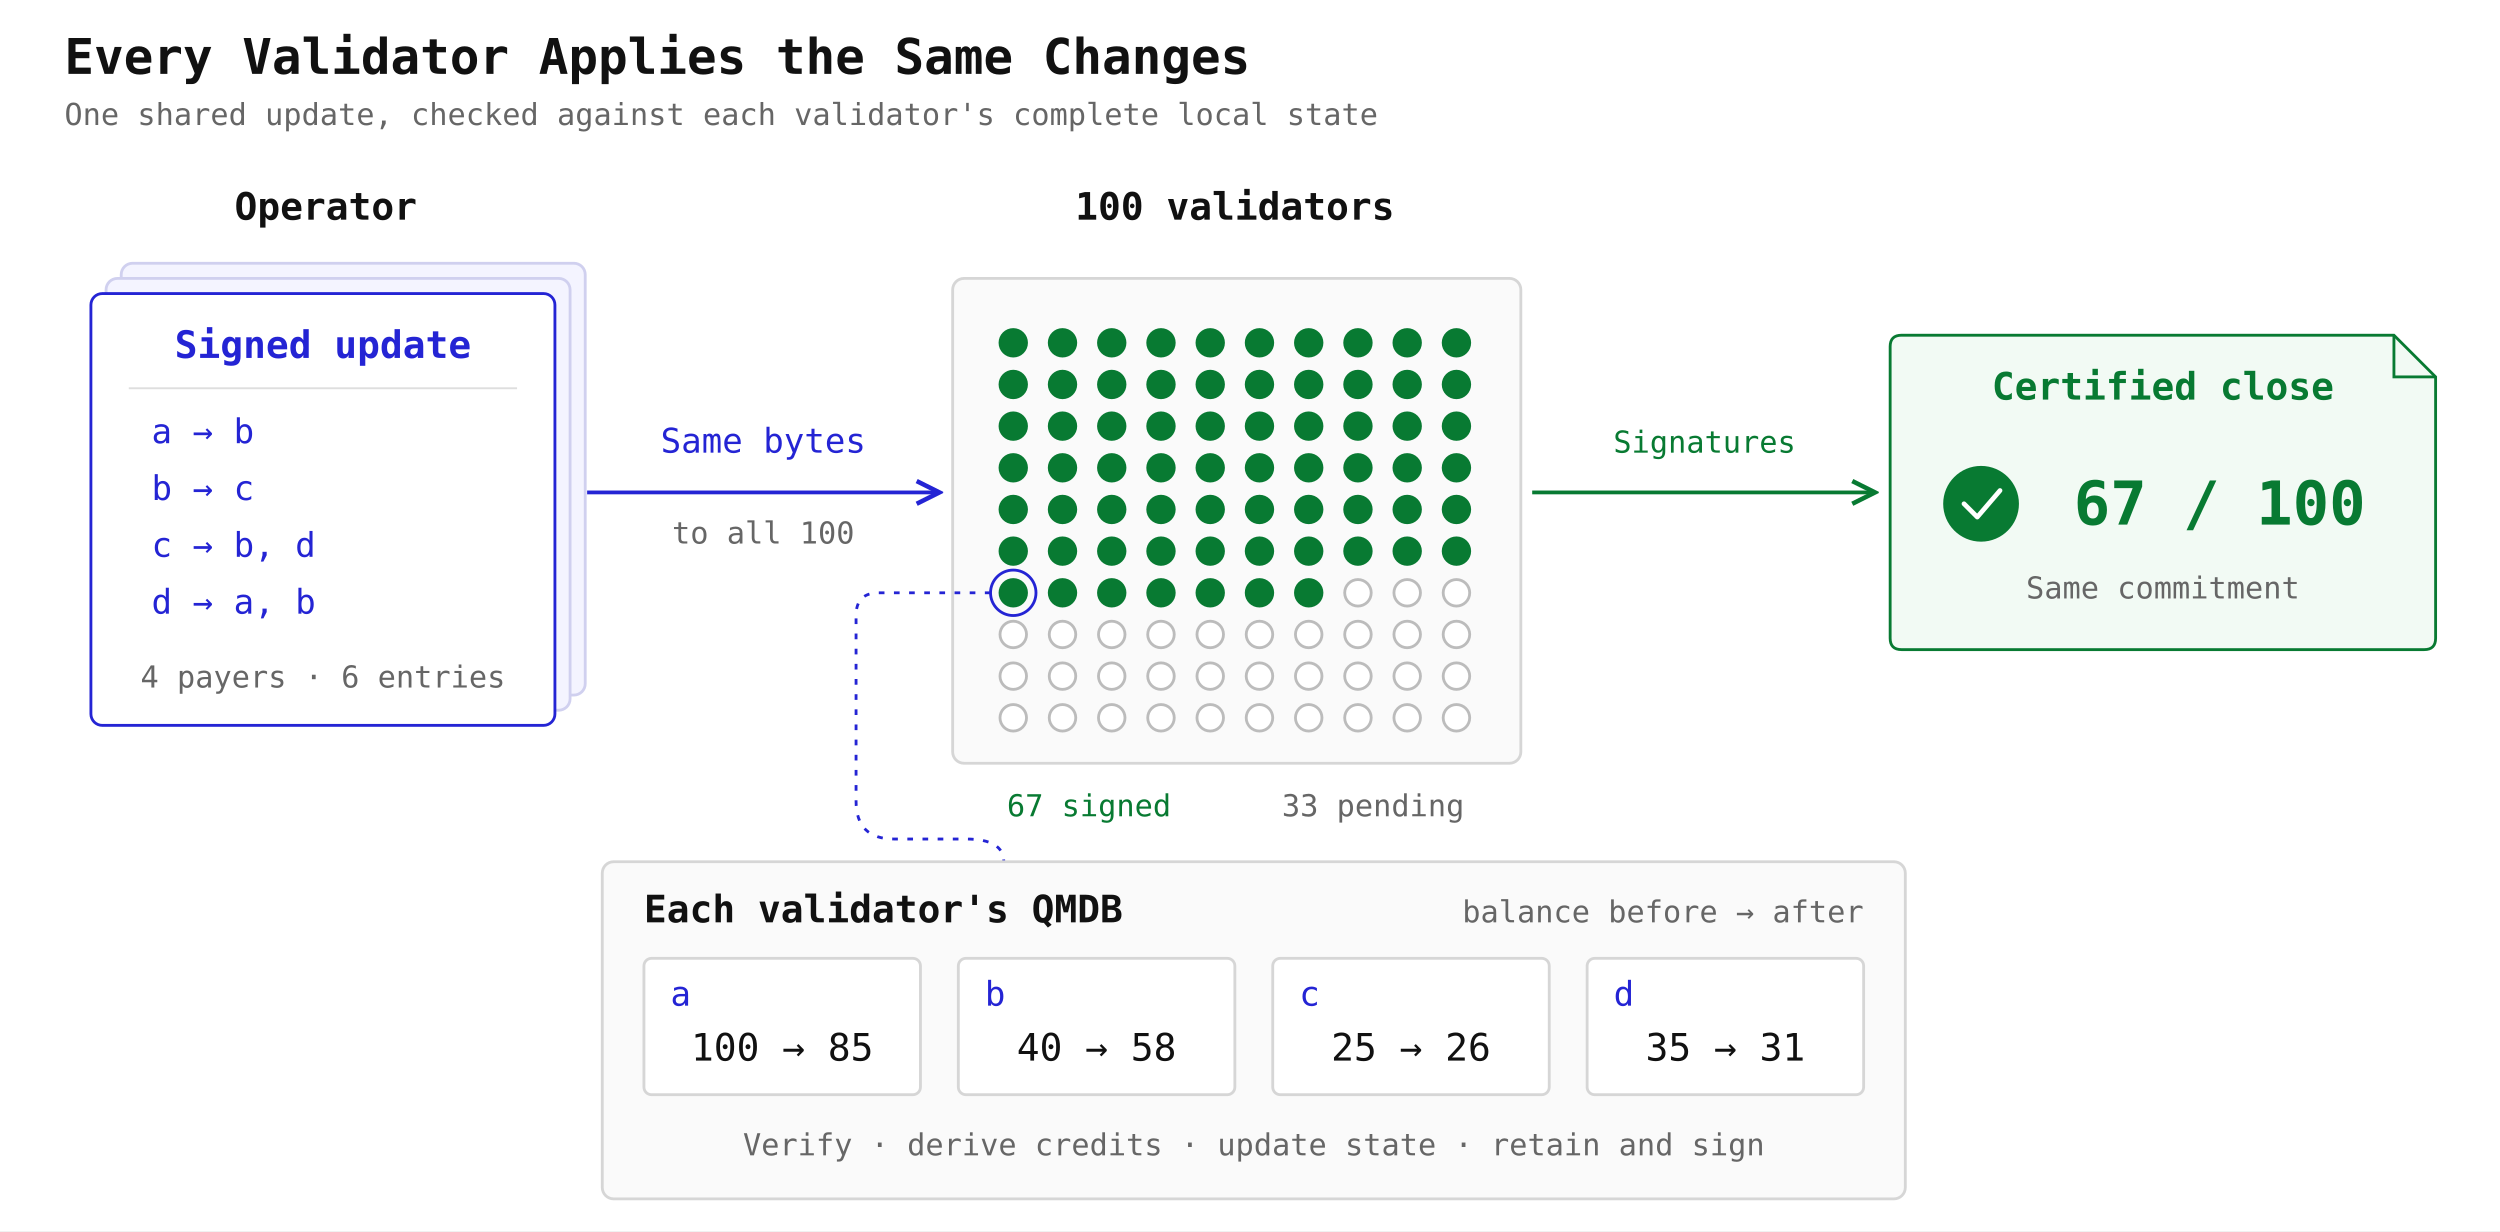
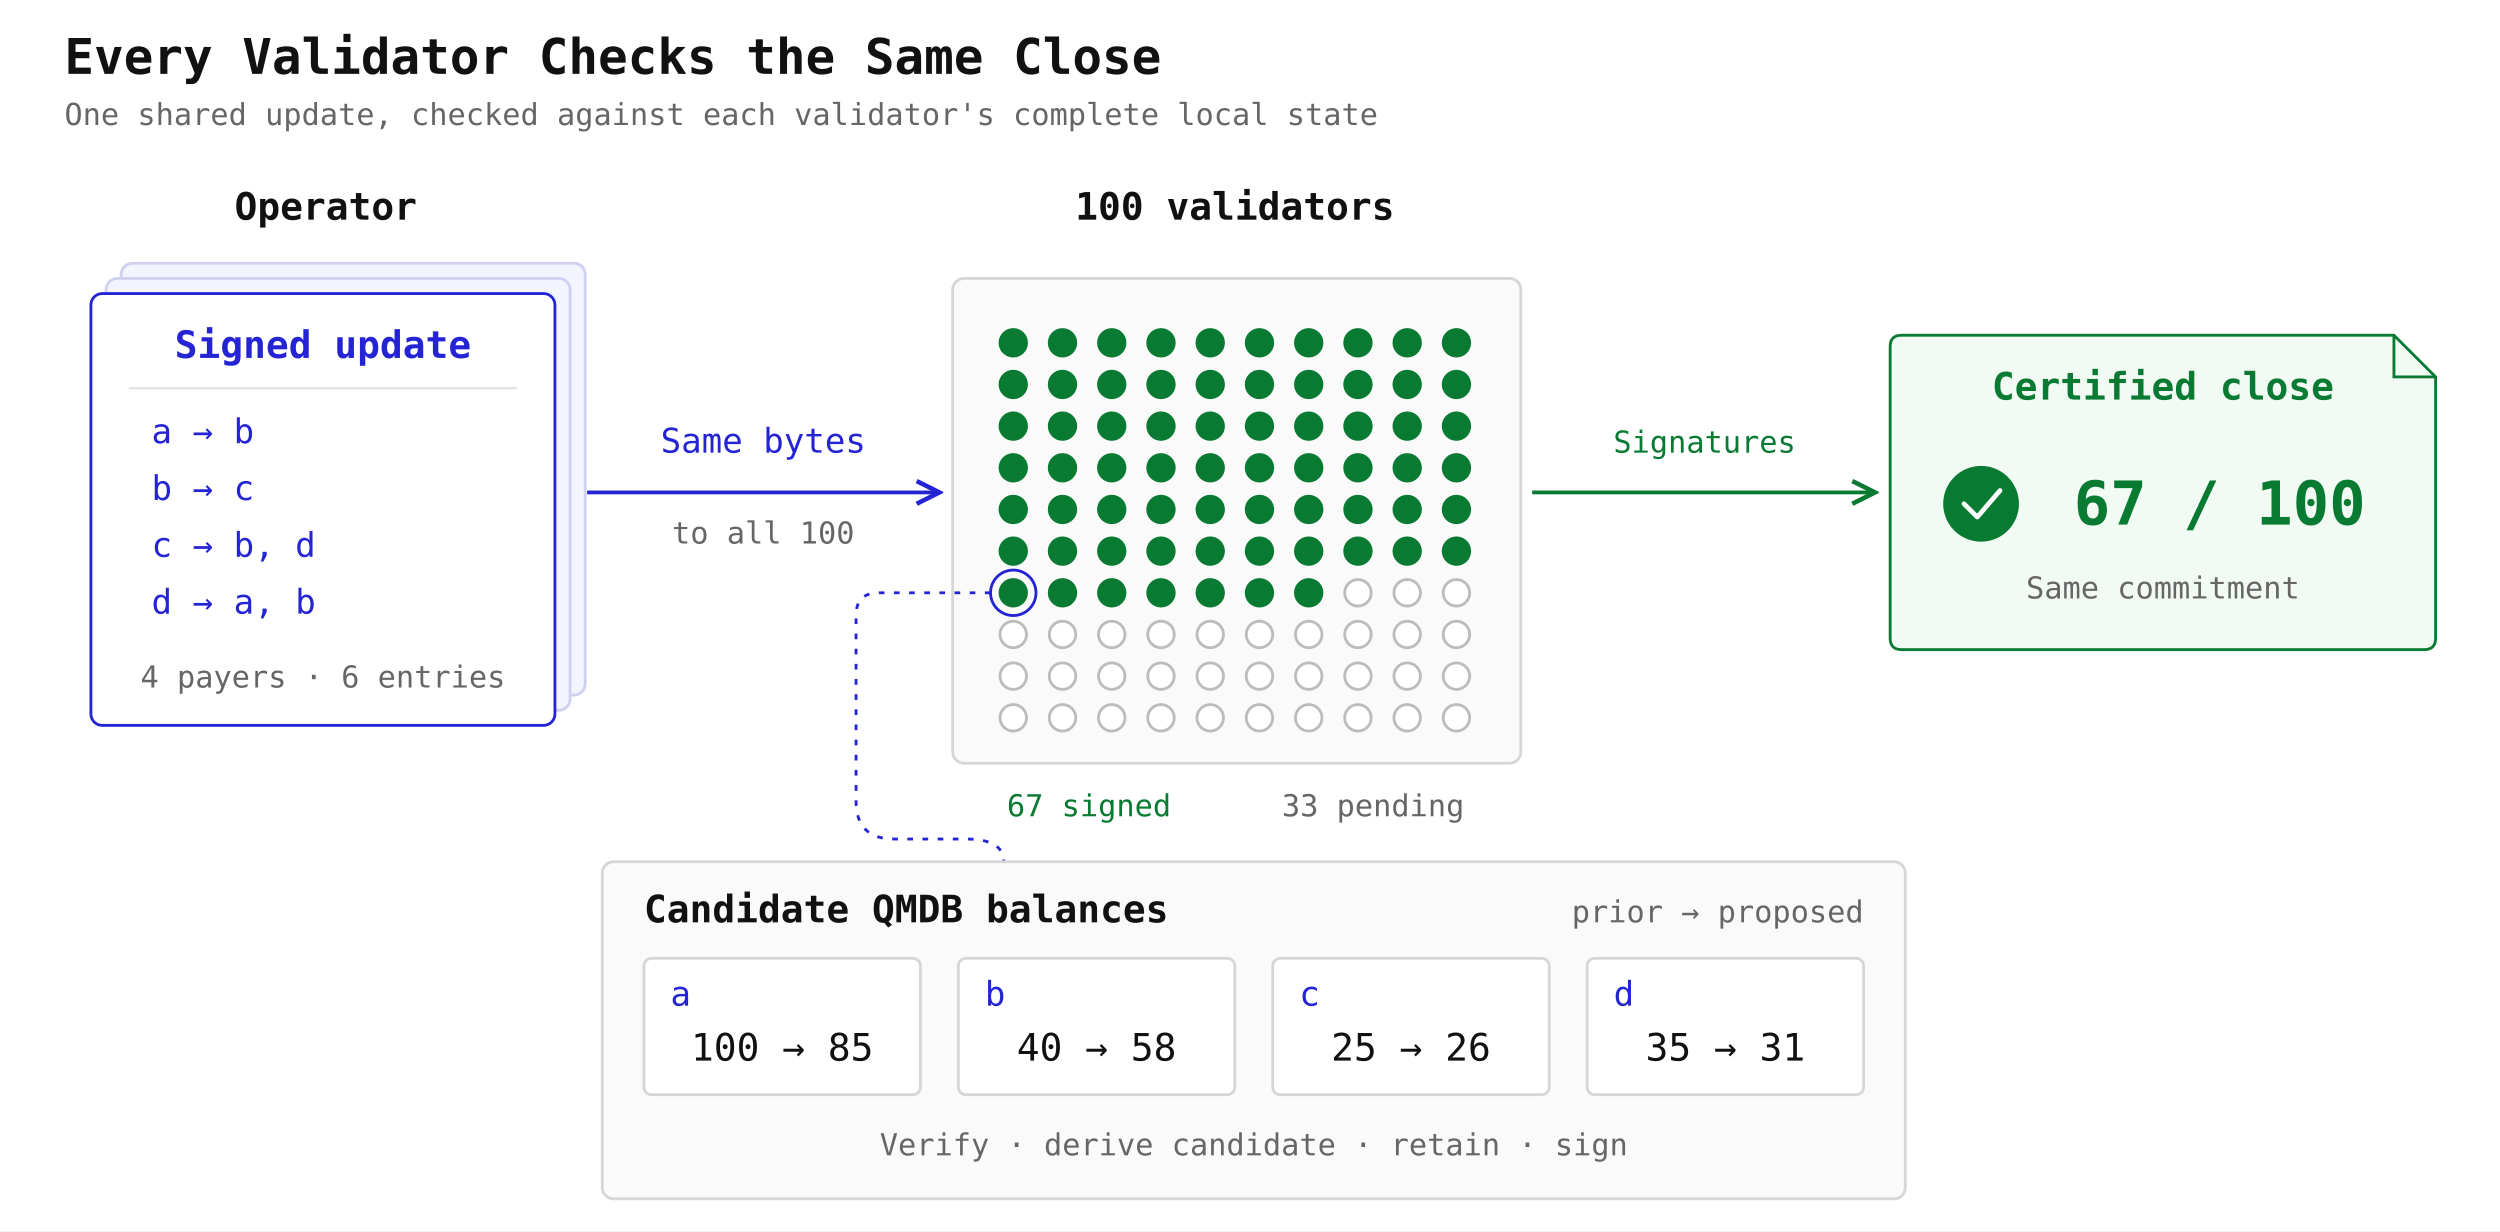
<svg xmlns="http://www.w3.org/2000/svg" viewBox="0 0 1320 650" role="img" aria-labelledby="title description">
  <rect width="1320" height="650" fill="#fff" />
  <style>
    text { font-family: ui-monospace, SFMono-Regular, Menlo, Monaco, Consolas, monospace; }
    .title { font-size: 26px; font-weight: 700; fill: #111; }
    .heading { font-size: 20px; font-weight: 700; fill: #111; }
    .label { font-size: 18px; fill: #333; }
    .note { font-size: 16px; fill: #666; }
    .balance { font-size: 20px; fill: #111; }
    .center { text-anchor: middle; }
    .right { text-anchor: end; }
    .blue { fill: #2424d4; }
    .green { fill: #087a32; }
    .panel { fill: #fafafa; stroke: #d6d6d6; stroke-width: 1.5; }
    .record { fill: #fff; stroke: #d6d6d6; stroke-width: 1.5; }
    .wire { fill: none; stroke-width: 2; }
    .broadcast { stroke: #2424d4; marker-end: url(#broadcast-arrow); }
    .vote { stroke: #087a32; marker-end: url(#vote-arrow); }
    .signed { fill: #087a32; stroke: #087a32; }
    .pending { fill: #fff; stroke: #bcbcbc; }
    .leader { fill: none; stroke: #2424d4; stroke-width: 1.5; stroke-dasharray: 3 5; }
  </style>
  <defs>
    <marker id="broadcast-arrow" markerWidth="8" markerHeight="8" refX="7" refY="4" orient="auto">
      <path d="M1 1 L7 4 L1 7" fill="none" stroke="#2424d4" stroke-width="1.2" />
    </marker>
    <marker id="vote-arrow" markerWidth="8" markerHeight="8" refX="7" refY="4" orient="auto">
      <path d="M1 1 L7 4 L1 7" fill="none" stroke="#087a32" stroke-width="1.2" />
    </marker>
    <circle id="validator" r="7" stroke-width="1.5" />
    <g id="validator-row">
      <use href="#validator" x="0" />
      <use href="#validator" x="26" />
      <use href="#validator" x="52" />
      <use href="#validator" x="78" />
      <use href="#validator" x="104" />
      <use href="#validator" x="130" />
      <use href="#validator" x="156" />
      <use href="#validator" x="182" />
      <use href="#validator" x="208" />
      <use href="#validator" x="234" />
    </g>
  </defs>
-   <text class="title" x="34" y="39">Every Validator Applies the Same Changes</text>
+   <text class="title" x="34" y="39">Every Validator Checks the Same Close</text>
  <text class="note" x="34" y="66">One shared update, checked against each validator's complete local state</text>
  <text class="heading center" x="172" y="116">Operator</text>
  <rect x="64" y="139" width="245" height="228" rx="6" fill="#f4f4ff" stroke="#d0d0ef" stroke-width="1.5" />
  <rect x="56" y="147" width="245" height="228" rx="6" fill="#f4f4ff" stroke="#d0d0ef" stroke-width="1.5" />
  <rect x="48" y="155" width="245" height="228" rx="6" fill="#fff" stroke="#2424d4" stroke-width="1.5" />
  <text class="heading center blue" x="170.5" y="189">Signed update</text>
  <path d="M68 205 H273" stroke="#dedede" />
  <text class="label blue" x="80" y="234">a → b</text>
  <text class="label blue" x="80" y="264">b → c</text>
  <text class="label blue" x="80" y="294">c → b, d</text>
  <text class="label blue" x="80" y="324">d → a, b</text>
  <text class="note center" x="170.5" y="363">4 payers · 6 entries</text>
  <path class="wire broadcast" d="M310 260 H496" />
  <text class="label center blue" x="403" y="239">Same bytes</text>
  <text class="note center" x="403" y="287">to all 100</text>
  <text class="heading center" x="652" y="116">100 validators</text>
  <rect class="panel" x="503" y="147" width="300" height="256" rx="6" />
  <g class="signed" transform="translate(535 181)">
    <use href="#validator-row" y="0" />
    <use href="#validator-row" y="22" />
    <use href="#validator-row" y="44" />
    <use href="#validator-row" y="66" />
    <use href="#validator-row" y="88" />
    <use href="#validator-row" y="110" />
  </g>
  <g transform="translate(535 313)">
    <use class="signed" href="#validator" x="0" />
    <use class="signed" href="#validator" x="26" />
    <use class="signed" href="#validator" x="52" />
    <use class="signed" href="#validator" x="78" />
    <use class="signed" href="#validator" x="104" />
    <use class="signed" href="#validator" x="130" />
    <use class="signed" href="#validator" x="156" />
    <use class="pending" href="#validator" x="182" />
    <use class="pending" href="#validator" x="208" />
    <use class="pending" href="#validator" x="234" />
  </g>
  <g class="pending" transform="translate(535 335)">
    <use href="#validator-row" y="0" />
    <use href="#validator-row" y="22" />
    <use href="#validator-row" y="44" />
  </g>
  <circle cx="535" cy="313" r="12" fill="none" stroke="#2424d4" stroke-width="1.5" />
  <text class="note center green" x="575" y="431">67 signed</text>
  <text class="note center" x="725" y="431">33 pending</text>
  <path class="wire vote" d="M809 260 H990" />
  <text class="note center green" x="900" y="239">Signatures</text>
  <path d="M1004 177 H1264 L1286 199 V337 Q1286 343 1280 343 H1004 Q998 343 998 337 V183 Q998 177 1004 177 Z" fill="#f2faf4" stroke="#087a32" stroke-width="1.5" />
  <path d="M1264 177 V199 H1286" fill="none" stroke="#087a32" stroke-width="1.5" />
  <text class="heading center green" x="1142" y="211">Certified close</text>
  <circle cx="1046" cy="266" r="20" fill="#087a32" />
  <path d="M1037 266 L1044 273 L1056 259" fill="none" stroke="#fff" stroke-width="2.5" stroke-linecap="round" stroke-linejoin="round" />
  <text class="center green" x="1172" y="277" style="font-size:32px; font-weight:700;">67 / 100</text>
  <text class="note center" x="1142" y="316">Same commitment</text>
  <path class="leader" d="M523 313 H464 Q452 313 452 325 V423 Q452 443 472 443 H510 Q530 443 530 455" />
  <rect class="panel" x="318" y="455" width="688" height="178" rx="6" />
-   <text class="heading" x="340" y="487">Each validator's QMDB</text>
-   <text class="note right" x="984" y="487">balance before → after</text>
+   <text class="heading" x="340" y="487">Candidate QMDB balances</text>
+   <text class="note right" x="984" y="487">prior → proposed</text>
  <rect class="record" x="340" y="506" width="146" height="72" rx="4" />
  <text class="label blue" x="354" y="531">a</text>
  <text class="balance center" x="413" y="560">100 → 85</text>
  <rect class="record" x="506" y="506" width="146" height="72" rx="4" />
  <text class="label blue" x="520" y="531">b</text>
  <text class="balance center" x="579" y="560">40 → 58</text>
  <rect class="record" x="672" y="506" width="146" height="72" rx="4" />
  <text class="label blue" x="686" y="531">c</text>
  <text class="balance center" x="745" y="560">25 → 26</text>
  <rect class="record" x="838" y="506" width="146" height="72" rx="4" />
  <text class="label blue" x="852" y="531">d</text>
  <text class="balance center" x="911" y="560">35 → 31</text>
-   <text class="note center" x="662" y="610">Verify · derive credits · update state · retain and sign</text>
+   <text class="note center" x="662" y="610">Verify · derive candidate · retain · sign</text>
</svg>
